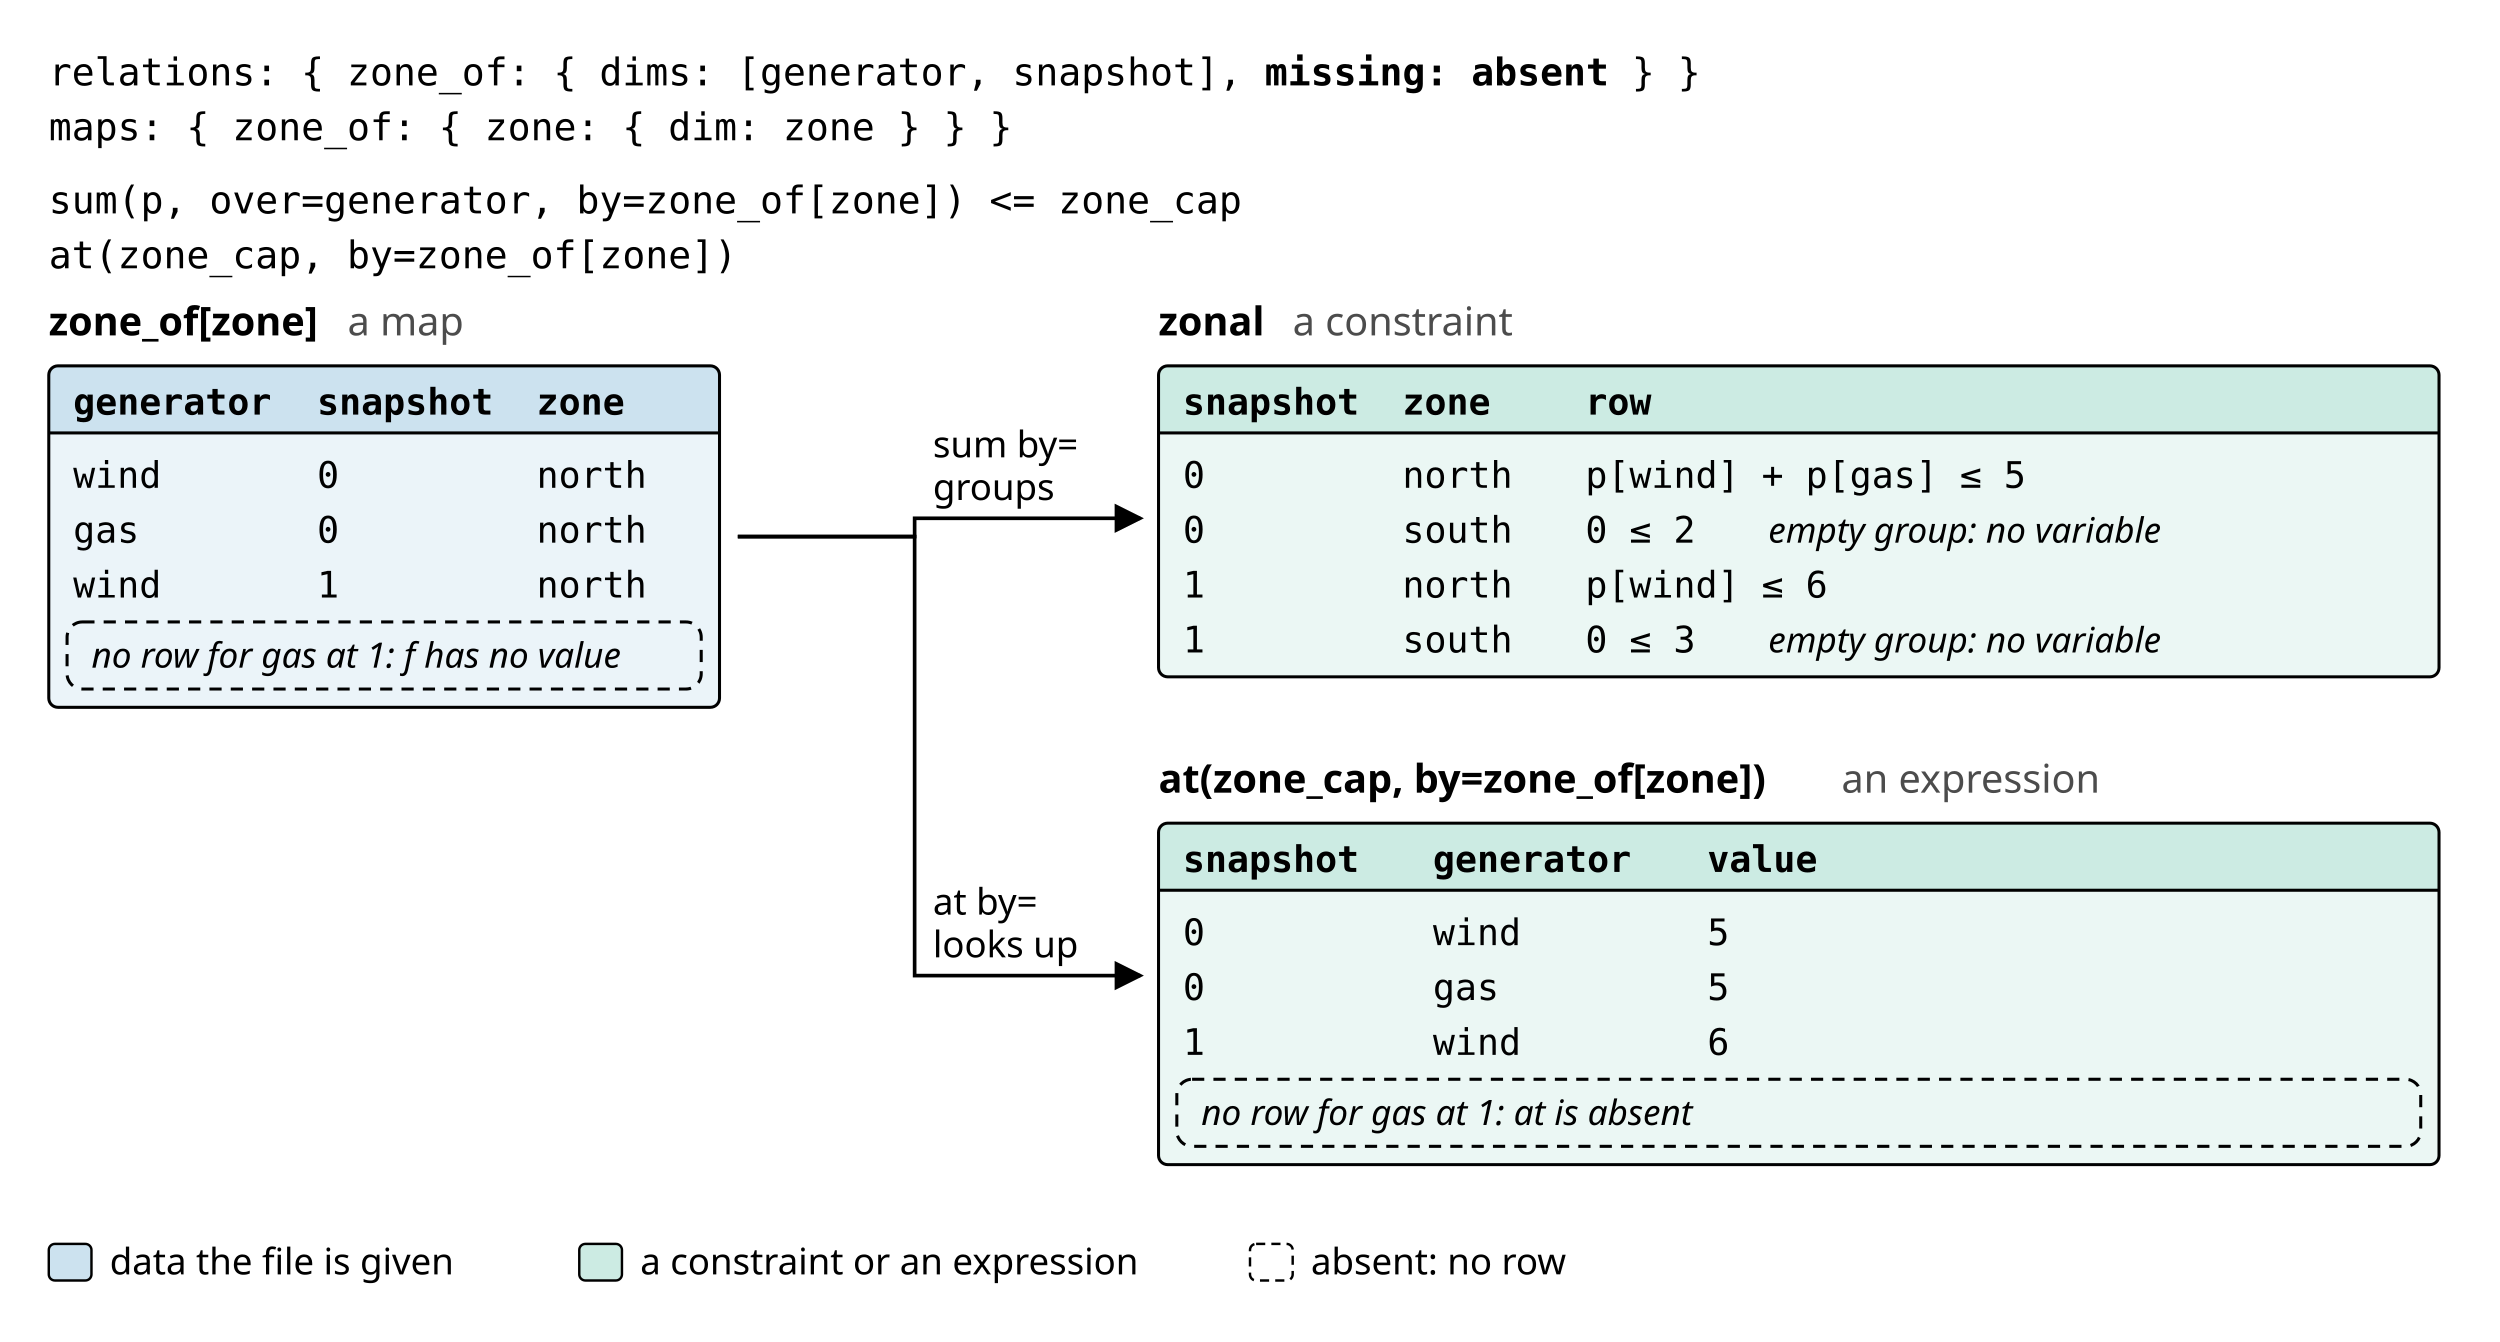
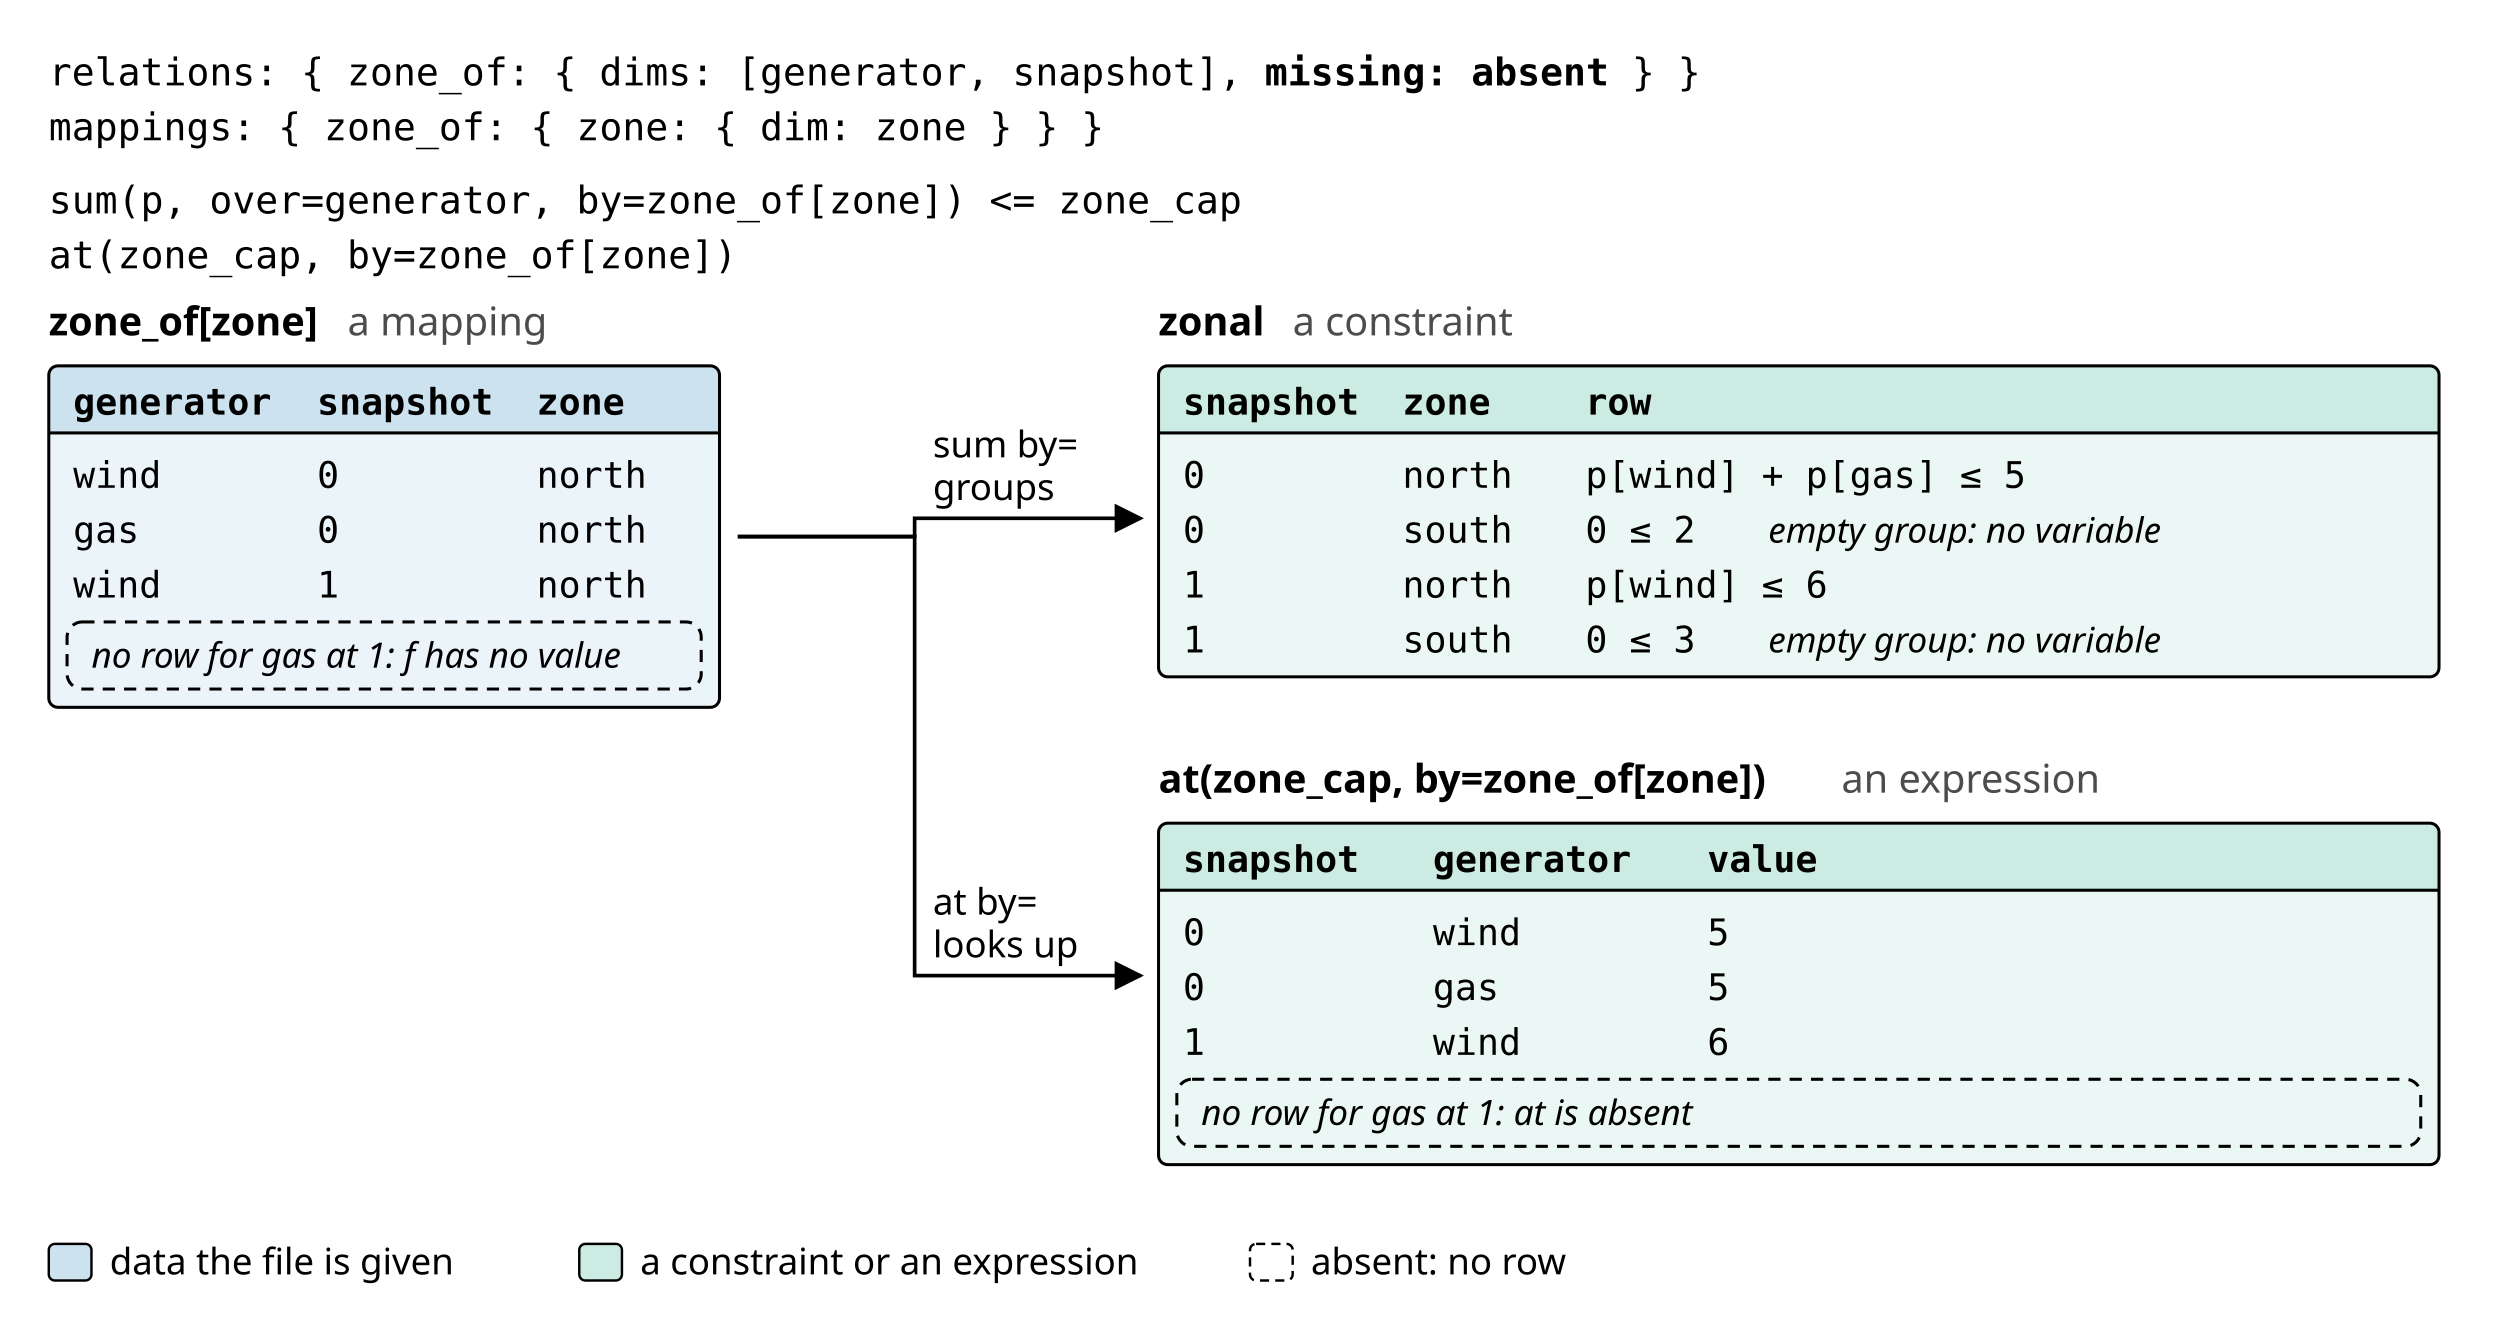
<svg xmlns="http://www.w3.org/2000/svg" viewBox="0 0 820 440" width="820" height="440" style="max-width: 100%; height: auto" role="img" aria-labelledby="lme-t lme-d" font-family="ui-sans-serif, system-ui, sans-serif" font-size="13">
  <defs>
    <marker id="lme-arrow" viewBox="0 0 8 8" refX="7" refY="4" markerWidth="8" markerHeight="8" orient="auto">
      <path d="M0,0 L8,4 L0,8 z" fill="currentColor" />
    </marker>
  </defs>
  <g stroke="none">
    <path d="M16,142 H236 V229 A3,3 0 0 1 233,232 H19 A3,3 0 0 1 16,229 Z" fill="#0072B2" fill-opacity="0.08" />
    <path d="M16,142 V123 A3,3 0 0 1 19,120 H233 A3,3 0 0 1 236,123 V142 Z" fill="#0072B2" fill-opacity="0.2" />
    <path d="M380,142 H800 V219 A3,3 0 0 1 797,222 H383 A3,3 0 0 1 380,219 Z" fill="#009E73" fill-opacity="0.08" />
    <path d="M380,142 V123 A3,3 0 0 1 383,120 H797 A3,3 0 0 1 800,123 V142 Z" fill="#009E73" fill-opacity="0.2" />
    <path d="M380,292 H800 V379 A3,3 0 0 1 797,382 H383 A3,3 0 0 1 380,379 Z" fill="#009E73" fill-opacity="0.08" />
    <path d="M380,292 V273 A3,3 0 0 1 383,270 H797 A3,3 0 0 1 800,273 V292 Z" fill="#009E73" fill-opacity="0.2" />
  </g>
  <g fill="currentColor">
    <g font-family="ui-monospace, SFMono-Regular, Menlo, monospace" font-size="12.5">
      <text x="16" y="28">relations: { zone_of: { dims: [generator, snapshot], <tspan font-weight="bold">missing: absent</tspan> } }</text>
-       <text x="16" y="46">maps: { zone_of: { zone: { dim: zone } } }</text>
+       <text x="16" y="46">mappings: { zone_of: { zone: { dim: zone } } }</text>
      <text x="16" y="70">sum(p, over=generator, by=zone_of[zone]) &lt;= zone_cap</text>
      <text x="16" y="88">at(zone_cap, by=zone_of[zone])</text>
    </g>
    <text x="16" y="110" font-weight="bold">zone_of[zone]</text>
-     <text x="114" y="110" fill-opacity="0.7">a map</text>
+     <text x="114" y="110" fill-opacity="0.7">a mapping</text>
    <text x="380" y="110" font-weight="bold">zonal</text>
    <text x="424" y="110" fill-opacity="0.7">a constraint</text>
    <text x="380" y="260" font-weight="bold">at(zone_cap, by=zone_of[zone])</text>
    <text x="604" y="260" fill-opacity="0.7">an expression</text>
    <g font-family="ui-monospace, SFMono-Regular, Menlo, monospace" font-size="12">
      <text x="24" y="136" font-weight="bold">generator</text>
      <text x="104" y="136" font-weight="bold">snapshot</text>
      <text x="176" y="136" font-weight="bold">zone</text>
      <text x="24" y="160">wind</text>
      <text x="104" y="160">0</text>
      <text x="176" y="160">north</text>
      <text x="24" y="178">gas</text>
      <text x="104" y="178">0</text>
      <text x="176" y="178">north</text>
      <text x="24" y="196">wind</text>
      <text x="104" y="196">1</text>
      <text x="176" y="196">north</text>
      <text x="388" y="136" font-weight="bold">snapshot</text>
      <text x="460" y="136" font-weight="bold">zone</text>
      <text x="520" y="136" font-weight="bold">row</text>
      <text x="388" y="160">0</text>
      <text x="460" y="160">north</text>
      <text x="520" y="160">p[wind] + p[gas] ≤ 5</text>
      <text x="388" y="178">0</text>
      <text x="460" y="178">south</text>
      <text x="520" y="178">0 ≤ 2</text>
      <text x="388" y="196">1</text>
      <text x="460" y="196">north</text>
      <text x="520" y="196">p[wind] ≤ 6</text>
      <text x="388" y="214">1</text>
      <text x="460" y="214">south</text>
      <text x="520" y="214">0 ≤ 3</text>
      <text x="388" y="286" font-weight="bold">snapshot</text>
      <text x="470" y="286" font-weight="bold">generator</text>
      <text x="560" y="286" font-weight="bold">value</text>
      <text x="388" y="310">0</text>
      <text x="470" y="310">wind</text>
      <text x="560" y="310">5</text>
      <text x="388" y="328">0</text>
      <text x="470" y="328">gas</text>
      <text x="560" y="328">5</text>
      <text x="388" y="346">1</text>
      <text x="470" y="346">wind</text>
      <text x="560" y="346">6</text>
    </g>
    <g font-style="italic" font-size="11.5">
      <text x="580" y="178">empty group: no variable</text>
      <text x="580" y="214">empty group: no variable</text>
      <text x="30" y="219">no row for gas at 1: f has no value</text>
      <text x="394" y="369">no row for gas at 1: at is absent</text>
    </g>
  </g>
  <g fill="none" stroke="currentColor" stroke-width="1">
    <rect x="16" y="120" width="220" height="112" rx="3" />
    <line x1="16" y1="142" x2="236" y2="142" />
    <rect x="380" y="120" width="420" height="102" rx="3" />
    <line x1="380" y1="142" x2="800" y2="142" />
    <rect x="380" y="270" width="420" height="112" rx="3" />
    <line x1="380" y1="292" x2="800" y2="292" />
  </g>
  <g fill="none" stroke="currentColor" stroke-width="1" stroke-dasharray="4 3">
    <rect x="22" y="204" width="208" height="22" rx="5" />
    <rect x="386" y="354" width="408" height="22" rx="5" />
  </g>
  <g stroke="currentColor" fill="none" stroke-width="1.2" marker-end="url(#lme-arrow)">
    <path d="M242,176 H300 V170 H374" />
    <path d="M242,176 H300 V320 H374" />
  </g>
  <g fill="currentColor" font-size="12">
    <text x="306" y="150">sum by=</text>
    <text x="306" y="164">groups</text>
    <text x="306" y="300">at by=</text>
    <text x="306" y="314">looks up</text>
  </g>
  <g font-size="12">
    <rect x="16" y="408" width="14" height="12" rx="2" fill="#0072B2" fill-opacity="0.2" stroke="currentColor" stroke-width="0.8" />
    <text x="36" y="418" fill="currentColor">data the file is given</text>
    <rect x="190" y="408" width="14" height="12" rx="2" fill="#009E73" fill-opacity="0.2" stroke="currentColor" stroke-width="0.8" />
    <text x="210" y="418" fill="currentColor">a constraint or an expression</text>
    <rect x="410" y="408" width="14" height="12" rx="2" fill="none" stroke="currentColor" stroke-width="0.8" stroke-dasharray="3 2" />
    <text x="430" y="418" fill="currentColor">absent: no row</text>
  </g>
</svg>
